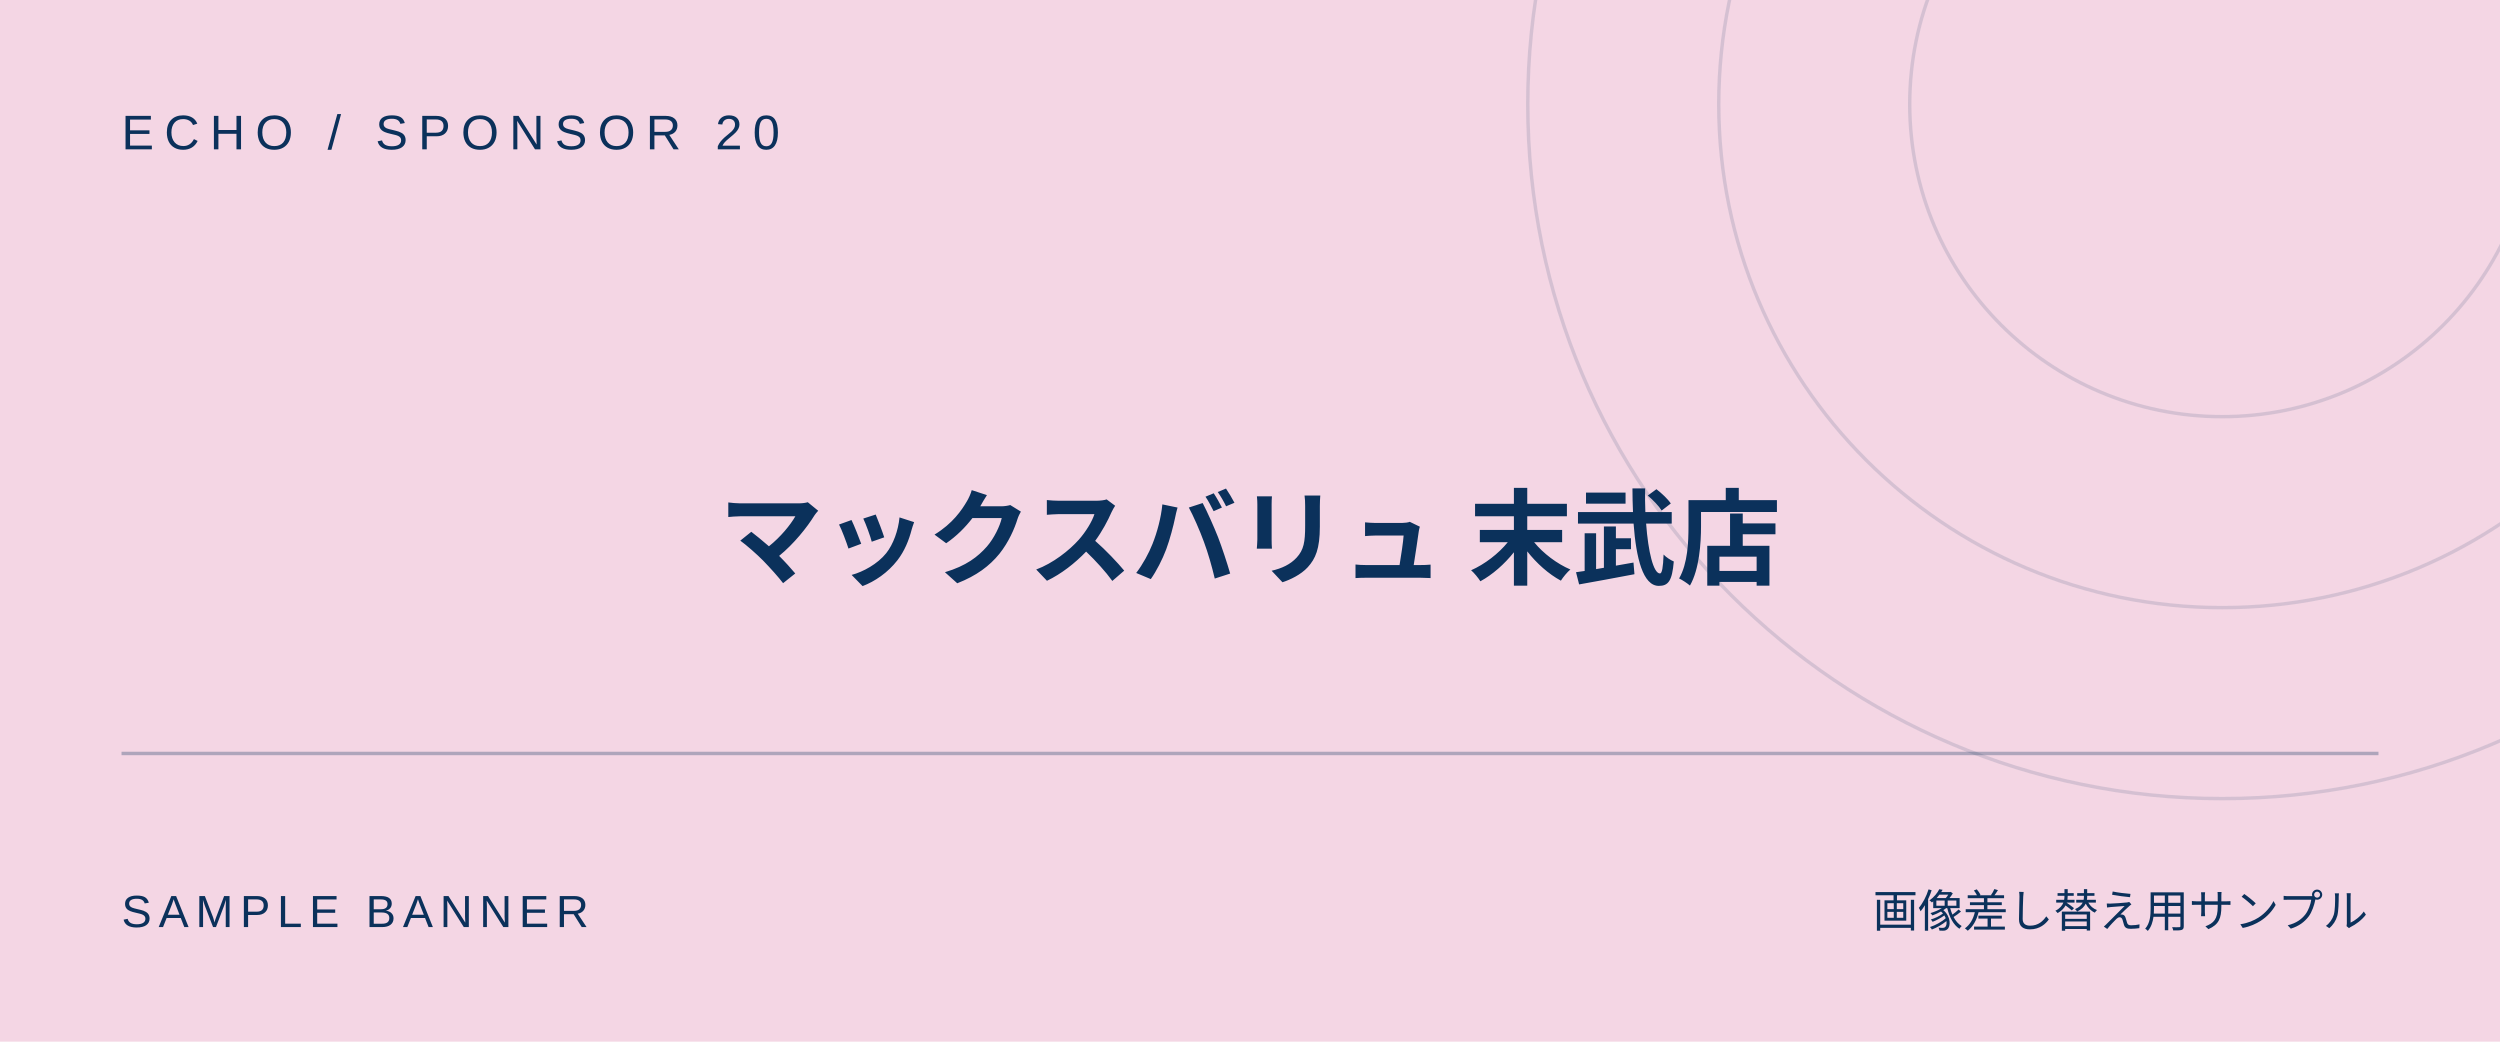
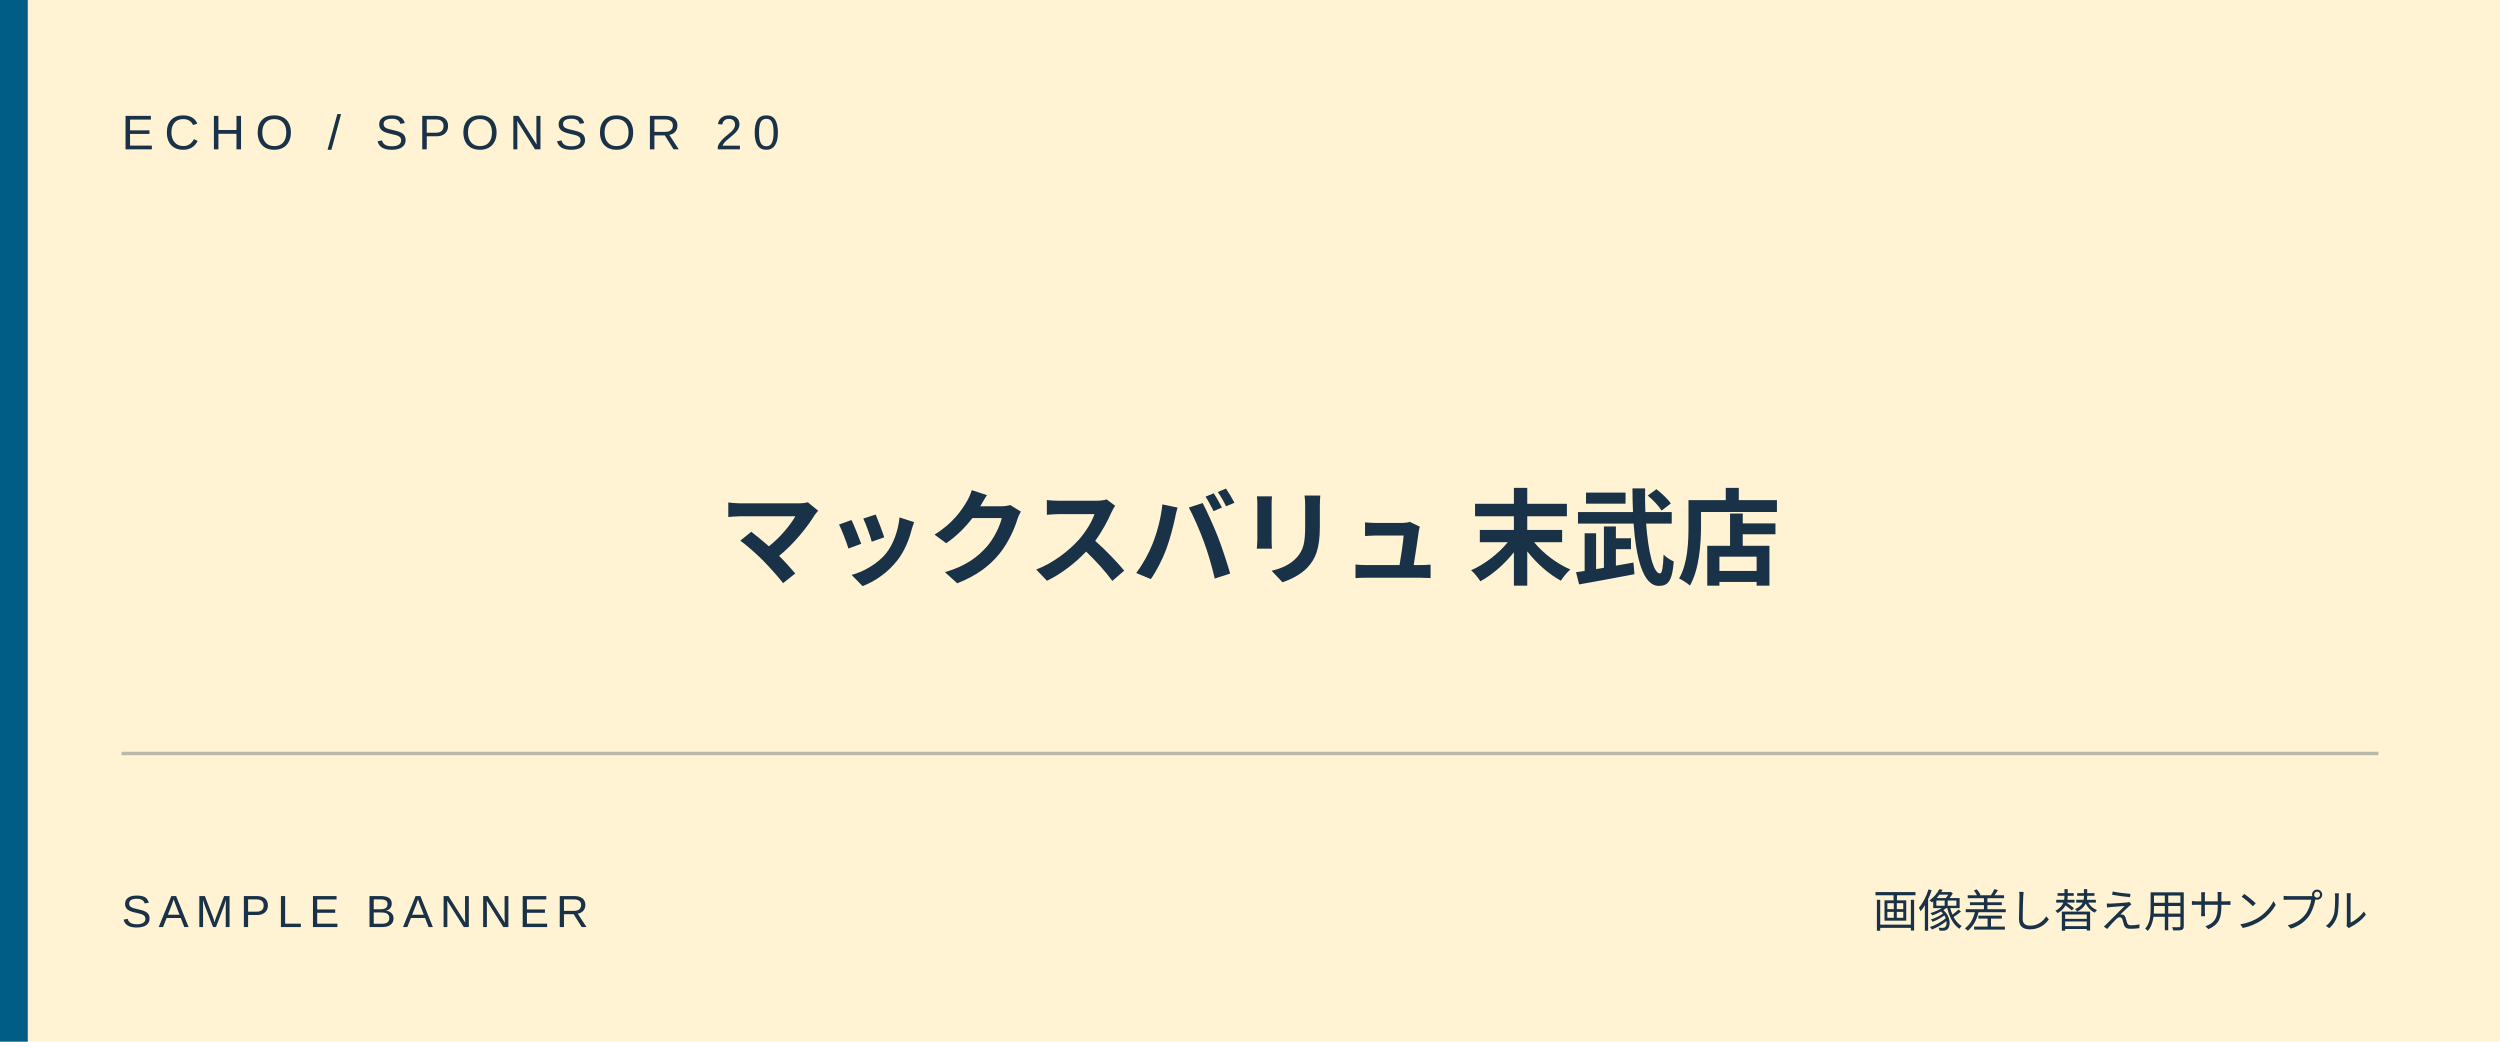
<svg xmlns="http://www.w3.org/2000/svg" width="720" height="300" viewBox="0 0 720 300">
-   <rect width="720" height="300" fill="#f4d6e4" />
-   <g fill="none" stroke="#0b315b" opacity=".13">
-     <circle cx="640" cy="30" r="90" />
-     <circle cx="640" cy="30" r="145" />
-     <circle cx="640" cy="30" r="200" />
-   </g>
-   <text x="35" y="43" fill="#0b315b" font-family="Arial,sans-serif" font-size="14" letter-spacing="3">ECHO / SPONSOR 20</text>
-   <text x="360" y="166" text-anchor="middle" fill="#0b315b" font-family="sans-serif" font-size="30" font-weight="700">マックスバリュ 末武店</text>
-   <path d="M35 217h650" stroke="#0b315b" opacity=".3" />
-   <text x="35" y="267" fill="#0b315b" font-family="Arial,sans-serif" font-size="13" letter-spacing="2">SAMPLE BANNER</text>
-   <text x="682" y="267" text-anchor="end" fill="#0b315b" font-family="sans-serif" font-size="13">画像差し替え用サンプル</text>
+   <rect width="720" height="300" fill="#fff3d4" />
+   <rect x="0" y="0" width="8" height="300" fill="#005d85" />
+   <text x="35" y="43" fill="#193247" font-family="Arial,sans-serif" font-size="14" letter-spacing="3">ECHO / SPONSOR 20</text>
+   <text x="360" y="166" text-anchor="middle" fill="#193247" font-family="sans-serif" font-size="30" font-weight="700">マックスバリュ 末武店</text>
+   <path d="M35 217h650" stroke="#193247" opacity=".3" />
+   <text x="35" y="267" fill="#193247" font-family="Arial,sans-serif" font-size="13" letter-spacing="2">SAMPLE BANNER</text>
+   <text x="682" y="267" text-anchor="end" fill="#193247" font-family="sans-serif" font-size="13">画像差し替え用サンプル</text>
</svg>
